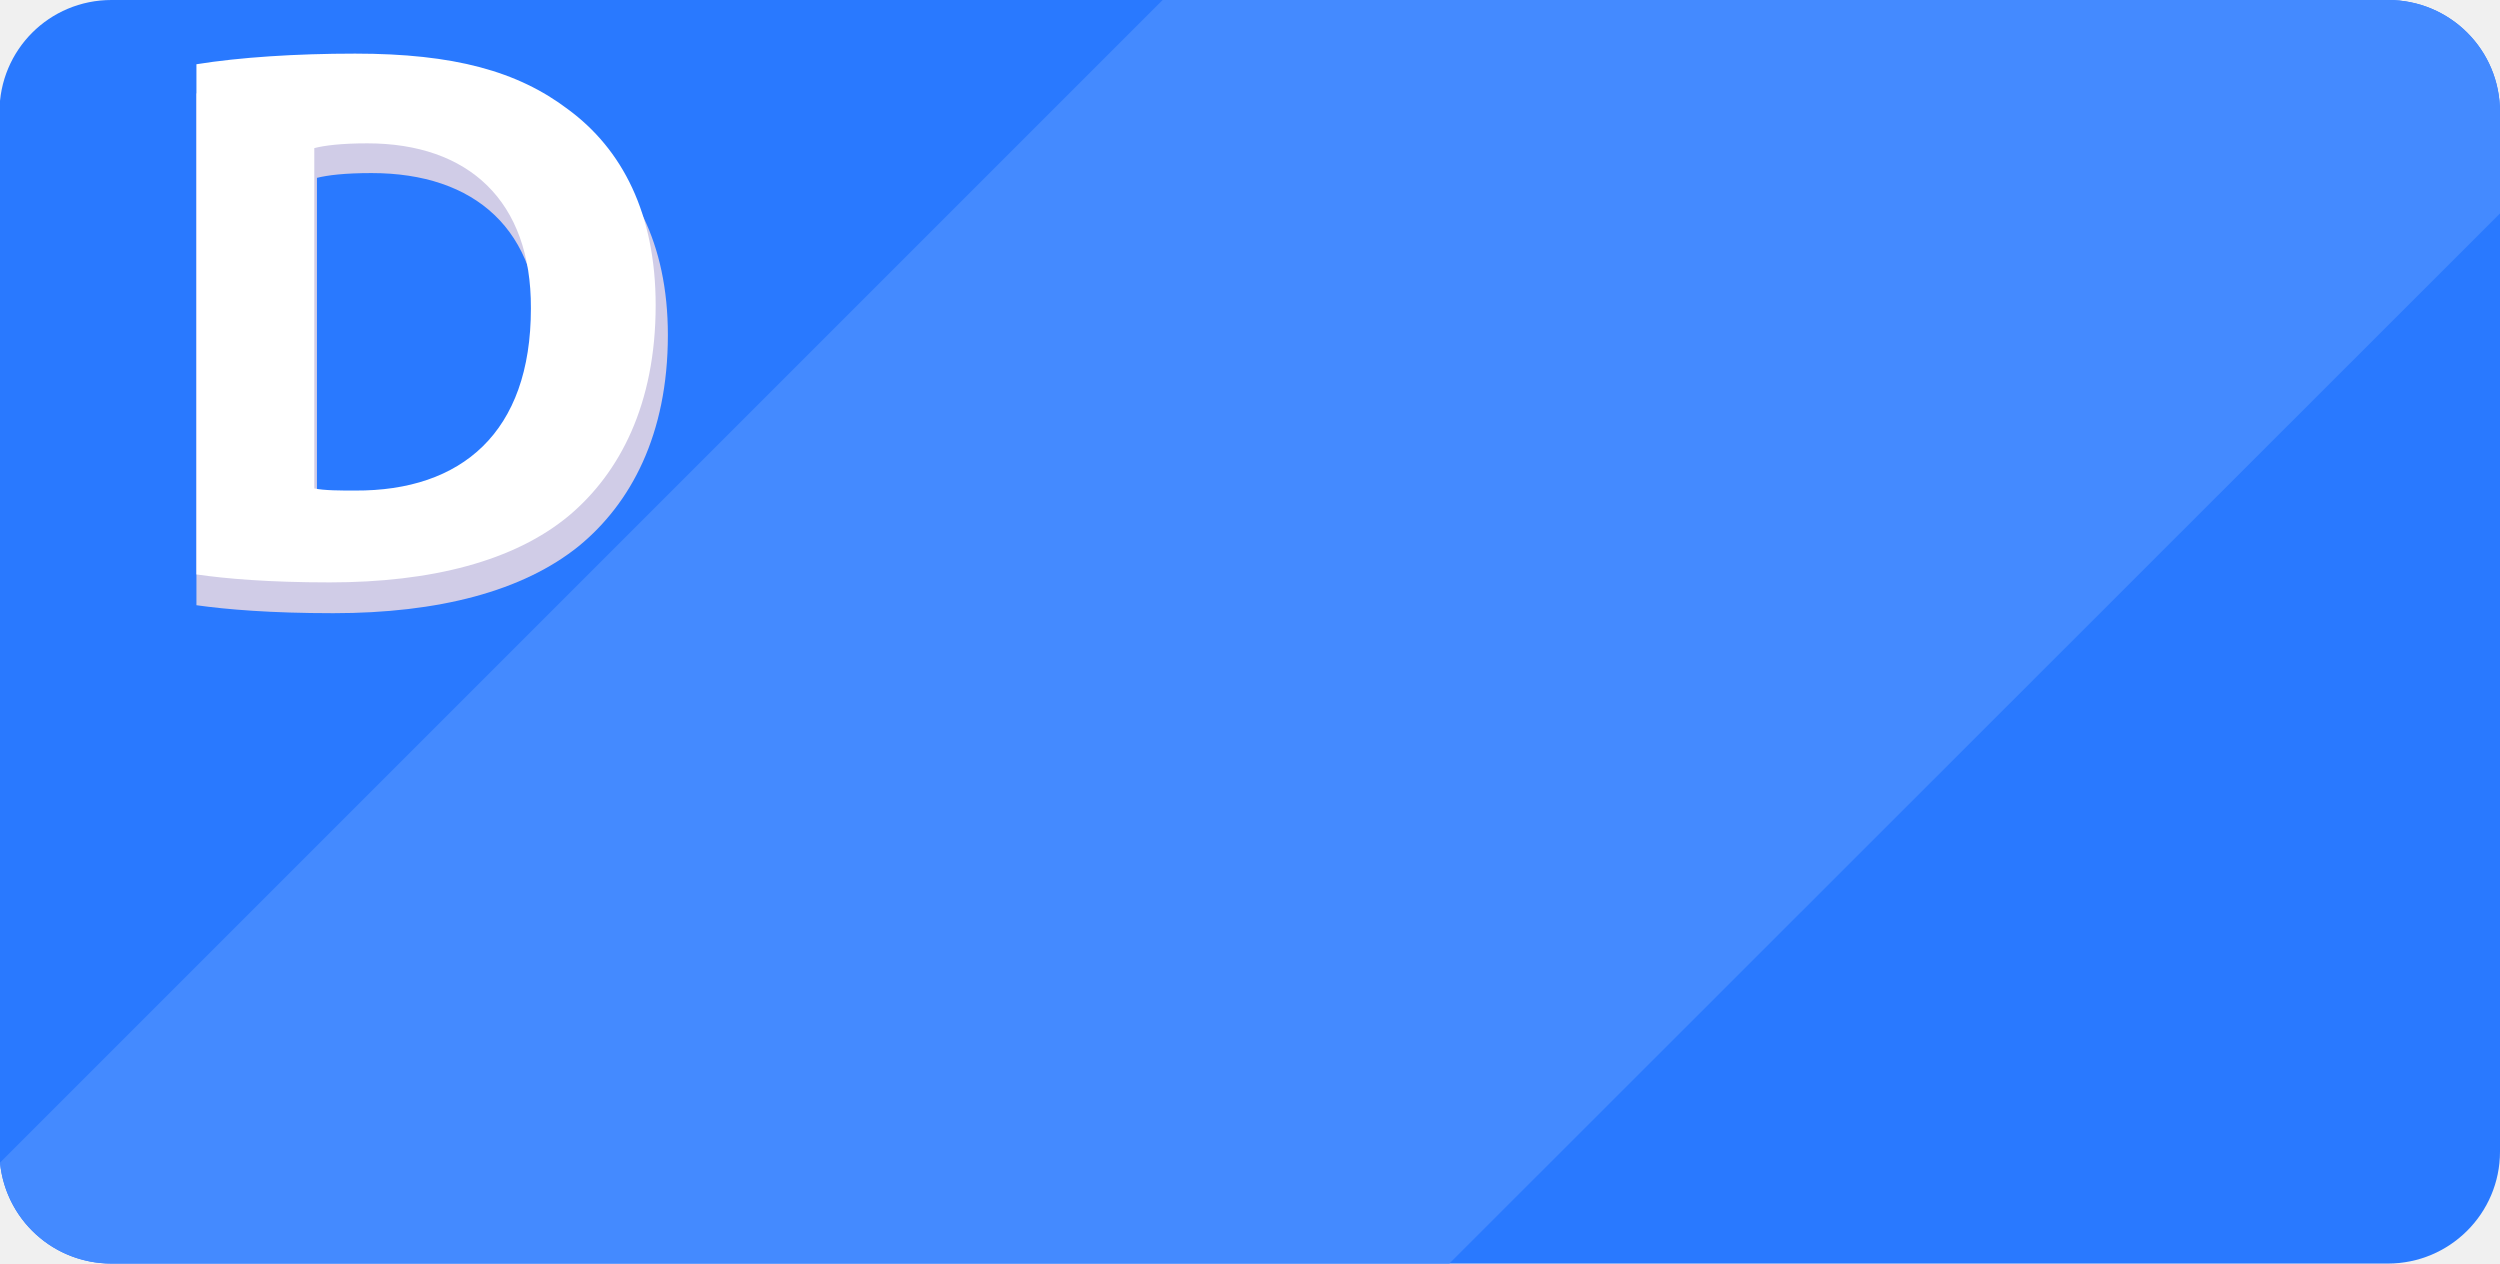
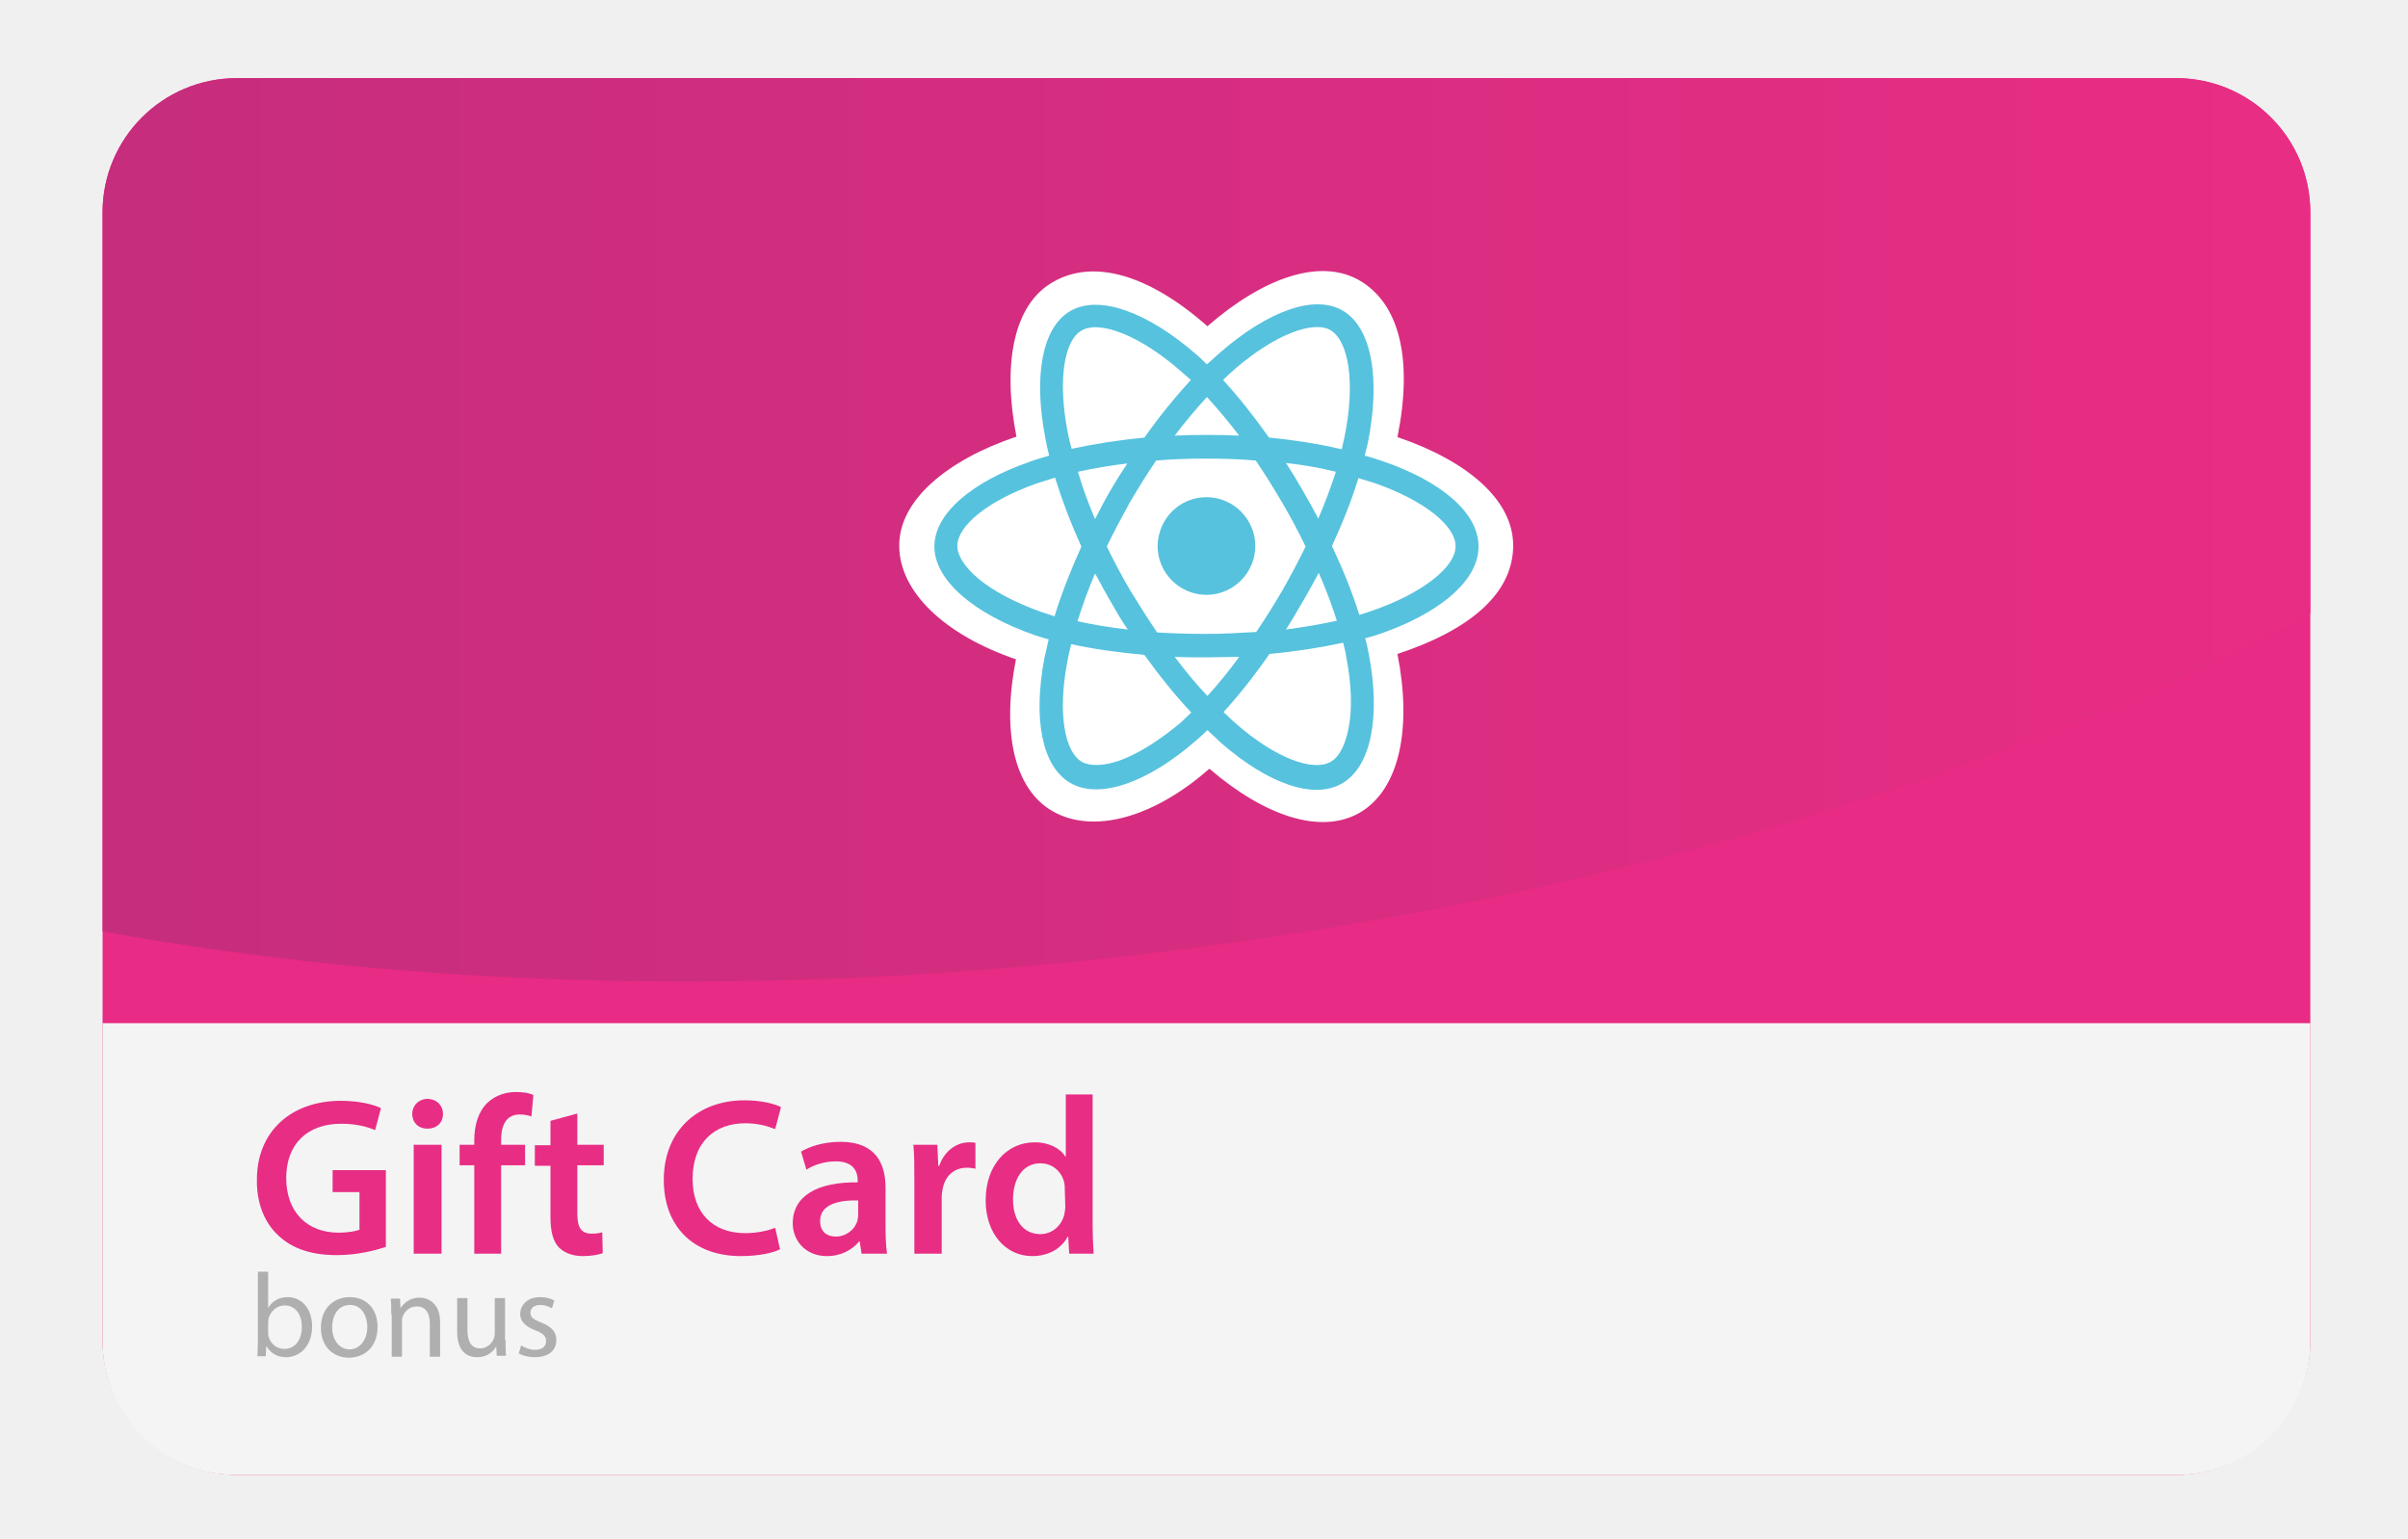
- <svg xmlns="http://www.w3.org/2000/svg" version="1.1" x="0px" y="0px" viewBox="0 0 470.9 238" style="enable-background:new 0 0 470.9 238;" xml:space="preserve">
-   <g id="Слой_1">
-     <path style="fill:#2979FF;" d="M449.8,238H21c-11.7,0-21.1-9.4-21.1-21.1V21.1C-0.1,9.4,9.3,0,21,0h428.8   c11.7,0,21.1,9.4,21.1,21.1v195.8C470.9,228.6,461.4,238,449.8,238z" />
+ <svg xmlns="http://www.w3.org/2000/svg" version="1.1" id="Слой_1" x="0px" y="0px" viewBox="0 0 493 315" enable-background="new 0 0 493 315" xml:space="preserve">
+   <g id="Слой_3" display="none">
+     <rect y="0" display="inline" fill="#E2E2E1" stroke="#000000" stroke-miterlimit="10" width="493" height="315" />
+   </g>
+   <g id="макет1">
+     <path fill="#E82B84" d="M445.5,302h-397C33.3,302,21,289.7,21,274.5v-231C21,28.3,33.3,16,48.5,16h397c15.2,0,27.5,12.3,27.5,27.5   v231C473,289.7,460.7,302,445.5,302z" />
  </g>
  <g id="Слой_1__x28_копия_x29_">
-     <path style="fill:none;" d="M273,238h176.8c11.7,0,21.1-9.4,21.1-21.1V40.2L273,238z" />
-     <path style="fill:none;" d="M21,0C9.3,0-0.1,9.4-0.1,21.1v195.8c0,0.7,0,1.4,0.1,2.1L219,0H21z" />
-     <path style="fill:#448AFF;" d="M470.9,21.1c0-11.7-9.4-21.1-21.1-21.1H219L0,219c1.1,10.7,10,19,21,19H273L470.9,40.2V21.1z" />
-   </g>
-   <g id="Слой_3">
+ </g>
+   <g id="Слой_2">
+     <path fill="#F4F4F4" d="M21,209.5v65.3c0,15,12.2,27.2,27.2,27.2h397.6c15,0,27.2-12.2,27.2-27.2v-65.3L21,209.5L21,209.5z" />
    <g>
-       <path style="fill:#D0CCE7;" d="M37,17.6c8.3-1.3,19.2-2,30.7-2c19.1,0,31.4,3.3,41.1,10.5c10.4,7.6,17,19.6,17,37    c0,18.8-7,31.7-16.7,39.7c-10.6,8.6-26.6,12.7-46.3,12.7c-11.8,0-20.1-0.7-25.8-1.5V17.6z M59.8,97.6c1.9,0.4,5.1,0.4,7.9,0.4    c20.5,0.1,33.9-10.9,33.9-34.3c0.1-20.4-12.1-31.1-31.6-31.1c-5.1,0-8.3,0.4-10.3,0.9V97.6z" />
+       <path fill="#E82D84" d="M79,255.3c-2,0.7-5.8,1.7-10,1.7c-5.2,0-9.2-1.3-12.1-4.1c-2.8-2.6-4.4-6.7-4.3-11.4    c0-9.8,7-16.1,17.2-16.1c3.8,0,6.8,0.8,8.2,1.5l-1.2,4.5c-1.7-0.7-3.8-1.3-7-1.3c-6.6,0-11.2,3.9-11.2,11.1    c0,7,4.3,11.2,10.7,11.2c2,0,3.5-0.3,4.3-0.6v-7.7h-5.5v-4.5H79V255.3z" />
+       <path fill="#E82D84" d="M90.7,228.1c0,1.7-1.2,3-3.2,3c-1.9,0-3.1-1.3-3.1-3s1.3-3.1,3.2-3.1C89.5,225.1,90.7,226.4,90.7,228.1z     M84.7,256.7v-22.3h5.7v22.3H84.7z" />
+       <path fill="#E82D84" d="M97.1,256.7v-18.1h-3v-4.2h3v-1c0-2.9,0.8-5.8,2.7-7.6c1.7-1.6,3.9-2.2,5.8-2.2c1.5,0,2.7,0.2,3.6,0.6    l-0.4,4.4c-0.6-0.2-1.4-0.4-2.4-0.4c-2.8,0-3.8,2.3-3.8,5.1v1.1h4.9v4.2h-4.9v18.1H97.1z" />
+       <path fill="#E82D84" d="M118.2,228v6.4h5.4v4.2h-5.4v9.9c0,2.7,0.7,4.1,2.9,4.1c1,0,1.7-0.1,2.2-0.3l0.1,4.3    c-0.8,0.3-2.3,0.6-4.1,0.6c-2.1,0-3.8-0.7-4.9-1.8c-1.2-1.3-1.7-3.3-1.7-6.2v-10.5h-3.2v-4.2h3.2v-5L118.2,228z" />
+       <path fill="#E82D84" d="M159.7,255.8c-1.3,0.7-4.3,1.4-8,1.4c-9.8,0-15.8-6.1-15.8-15.6c0-10.2,7.1-16.3,16.5-16.3    c3.7,0,6.4,0.8,7.5,1.4l-1.2,4.5c-1.5-0.6-3.5-1.2-6.1-1.2c-6.3,0-10.8,3.9-10.8,11.4c0,6.8,4,11.1,10.8,11.1    c2.3,0,4.7-0.5,6.1-1.1L159.7,255.8z" />
+       <path fill="#E82D84" d="M176.4,256.7l-0.4-2.5h-0.1c-1.4,1.7-3.7,3-6.6,3c-4.5,0-7-3.3-7-6.7c0-5.6,5-8.5,13.3-8.4v-0.4    c0-1.5-0.6-3.9-4.5-3.9c-2.2,0-4.5,0.7-6,1.7l-1.1-3.7c1.7-1,4.5-2,8.1-2c7.2,0,9.2,4.5,9.2,9.4v8.1c0,2,0.1,4,0.3,5.4    L176.4,256.7L176.4,256.7z M175.7,245.8c-4-0.1-7.8,0.8-7.8,4.2c0,2.2,1.4,3.2,3.2,3.2c2.2,0,3.9-1.5,4.4-3.1    c0.1-0.4,0.2-0.9,0.2-1.2L175.7,245.8L175.7,245.8z" />
+       <path fill="#E82D84" d="M187.2,241.6c0-3,0-5.2-0.2-7.2h4.9l0.2,4.3h0.2c1.1-3.2,3.7-4.8,6.1-4.8c0.6,0,0.9,0,1.3,0.1v5.3    c-0.5-0.1-1-0.2-1.7-0.2c-2.7,0-4.5,1.7-5,4.3c-0.1,0.5-0.2,1.1-0.2,1.7v11.6h-5.6V241.6z" />
+       <path fill="#E82D84" d="M223.7,224.1v26.3c0,2.3,0.1,4.8,0.2,6.3h-5l-0.2-3.5h-0.1c-1.3,2.5-4,4-7.3,4c-5.3,0-9.5-4.5-9.5-11.4    c0-7.5,4.6-11.9,10-11.9c3.1,0,5.3,1.3,6.3,2.9h0.1v-12.7L223.7,224.1L223.7,224.1z M218,243.7c0-0.5,0-1-0.1-1.5    c-0.5-2.2-2.3-4-4.9-4c-3.6,0-5.6,3.2-5.6,7.4c0,4.1,2,7.1,5.6,7.1c2.3,0,4.3-1.6,4.9-4c0.1-0.5,0.2-1.1,0.2-1.7L218,243.7    L218,243.7z" />
    </g>
    <g>
-       <path style="fill:#FFFFFF;" d="M37,12.1c8.1-1.3,18.7-2,29.9-2c18.6,0,30.6,3.3,40.1,10.5c10.2,7.5,16.5,19.6,16.5,36.9    c0,18.7-6.8,31.6-16.3,39.6c-10.3,8.6-26,12.6-45.1,12.6c-11.5,0-19.6-0.7-25.1-1.5V12.1z M59.2,92c1.9,0.4,4.9,0.4,7.7,0.4    c20,0.1,33.1-10.9,33.1-34.3c0.1-20.3-11.8-31.1-30.8-31.1c-4.9,0-8.1,0.4-10,0.9V92z" />
+       <path fill="#AFAFAF" d="M52.7,277.7c0-0.8,0.1-2,0.1-3v-14.3h2.1v7.4l0,0c0.8-1.3,2.1-2.2,4-2.2c2.9,0,5,2.4,5,6    c0,4.2-2.7,6.3-5.3,6.3c-1.7,0-3.1-0.7-4-2.2h-0.1l-0.1,2L52.7,277.7L52.7,277.7z M54.9,272.9c0,0.3,0,0.5,0.1,0.8    c0.4,1.5,1.7,2.5,3.2,2.5c2.2,0,3.6-1.8,3.6-4.5c0-2.4-1.2-4.4-3.5-4.4c-1.5,0-2.8,1-3.3,2.6c0,0.2-0.1,0.5-0.1,0.9V272.9z" />
+       <path fill="#AFAFAF" d="M77.3,271.7c0,4.4-3,6.3-5.9,6.3c-3.2,0-5.7-2.3-5.7-6.1c0-4,2.6-6.3,5.9-6.3    C75.1,265.6,77.3,268.1,77.3,271.7z M68,271.8c0,2.6,1.5,4.5,3.6,4.5c2,0,3.6-1.9,3.6-4.6c0-2-1-4.5-3.5-4.5    C69.1,267.2,68,269.5,68,271.8z" />
+       <path fill="#AFAFAF" d="M80.1,269.1c0-1.2,0-2.2-0.1-3.2h1.9l0.1,2l0,0c0.6-1.1,2-2.2,3.9-2.2c1.6,0,4.2,1,4.2,5v7.1H88V271    c0-1.9-0.7-3.5-2.7-3.5c-1.4,0-2.5,1-2.9,2.2c-0.1,0.3-0.1,0.6-0.1,1v7.1h-2.1v-8.7H80.1z" />
+       <path fill="#AFAFAF" d="M103.5,274.4c0,1.2,0,2.3,0.1,3.2h-1.9l-0.1-1.9l0,0c-0.6,1-1.8,2.2-3.9,2.2c-1.9,0-4.1-1-4.1-5.2v-6.9    h2.1v6.5c0,2.2,0.7,3.8,2.6,3.8c1.4,0,2.4-1,2.8-2c0.1-0.3,0.2-0.7,0.2-1.1v-7.2h2.1v8.6H103.5z" />
+       <path fill="#AFAFAF" d="M106.7,275.5c0.6,0.4,1.8,0.9,2.8,0.9c1.6,0,2.3-0.8,2.3-1.8s-0.6-1.6-2.2-2.2c-2.1-0.8-3.1-1.9-3.1-3.3    c0-1.9,1.5-3.5,4.1-3.5c1.2,0,2.2,0.3,2.9,0.7l-0.5,1.6c-0.5-0.3-1.3-0.7-2.4-0.7c-1.3,0-2,0.7-2,1.6c0,1,0.7,1.4,2.2,2    c2,0.8,3.1,1.8,3.1,3.6c0,2.1-1.6,3.5-4.4,3.5c-1.3,0-2.5-0.3-3.3-0.8L106.7,275.5z" />
+     </g>
+   </g>
+   <g id="Слой_6">
+     <linearGradient id="SVGID_1_" gradientUnits="userSpaceOnUse" x1="21" y1="634.494" x2="473" y2="634.494" gradientTransform="matrix(1 0 0 1 0 -526)">
+       <stop offset="0" style="stop-color:#C62D7D" />
+       <stop offset="1" style="stop-color:#E82D84" />
+     </linearGradient>
+     <path fill="url(#SVGID_1_)" d="M445.5,16h-397C33.3,16,21,28.3,21,43.5v147.2c63.2,11.6,136.9,13.8,214.5,4.5   c91.4-10.9,173.7-36.1,237.5-69.6V43.5C473,28.3,460.7,16,445.5,16z" />
+   </g>
+   <g id="Слой_4">
+     <path fill="#FFFFFF" d="M184.1,111.7c0,9.5,9.3,18.3,23.9,23.3c-2.9,14.7-0.5,26.5,7.5,31.1c8.2,4.7,20.5,1.5,32.1-8.7   c11.3,9.7,22.8,13.6,30.8,9c8.2-4.8,10.7-17.4,7.7-32.5c15.2-5,23.7-12.6,23.7-22.2c0-9.3-9.3-17.3-23.7-22.2   c3.2-15.8,0.5-27.3-7.8-32.1c-8-4.6-19.6-0.6-31.1,9.4c-12-10.6-23.4-13.9-31.7-9c-8,4.6-10.3,16.7-7.4,31.6   C193.9,94.2,184.1,102.4,184.1,111.7z" />
+     <path fill="#56C2DE" d="M283,94.4c-1.2-0.4-2.4-0.8-3.6-1.1c0.2-0.8,0.4-1.6,0.6-2.4c2.7-13.2,0.9-23.8-5.1-27.3   c-5.8-3.4-15.3,0.1-25,8.5c-0.9,0.8-1.9,1.7-2.8,2.5c-0.6-0.6-1.2-1.1-1.8-1.7c-10.1-8.9-20.2-12.7-26.2-9.2   c-5.8,3.4-7.5,13.4-5.1,25.9c0.2,1.2,0.5,2.5,0.8,3.7c-1.4,0.4-2.8,0.8-4.1,1.3c-11.8,4.1-19.4,10.6-19.4,17.3   c0,6.9,8.1,13.8,20.4,18.1c1,0.3,2,0.7,3,0.9c-0.3,1.3-0.6,2.6-0.9,4c-2.3,12.3-0.5,22,5.3,25.4c6,3.5,16-0.1,25.8-8.7   c0.8-0.7,1.6-1.4,2.3-2.1c1,0.9,2,1.9,3,2.8c9.5,8.2,18.8,11.5,24.6,8.1c6-3.5,7.9-13.9,5.4-26.7c-0.2-1-0.4-2-0.7-3   c0.7-0.2,1.4-0.4,2.1-0.6c12.8-4.2,21.1-11.1,21.1-18.1C302.8,105,295,98.5,283,94.4L283,94.4z" />
+     <path fill="#FFFFFF" d="M280.2,125.3c-0.6,0.2-1.2,0.4-1.9,0.6c-1.4-4.5-3.3-9.2-5.6-14.1c2.2-4.8,4.1-9.5,5.4-13.9   c1.1,0.3,2.2,0.7,3.3,1c10.3,3.6,16.6,8.8,16.6,12.9C298.1,116,291.3,121.6,280.2,125.3L280.2,125.3z M275.6,134.4   c1.1,5.6,1.3,10.7,0.5,14.7c-0.7,3.6-2,6-3.7,6.9c-3.5,2-11-0.6-19.1-7.6c-0.9-0.8-1.9-1.7-2.8-2.6c3.1-3.4,6.3-7.4,9.4-11.9   c5.4-0.5,10.5-1.3,15.1-2.3C275.2,132.6,275.5,133.5,275.6,134.4L275.6,134.4z M229.3,155.7c-3.4,1.2-6.2,1.2-7.8,0.3   c-3.5-2-5-9.9-3-20.4c0.2-1.2,0.5-2.5,0.8-3.7c4.6,1,9.6,1.7,15,2.2c3.1,4.3,6.3,8.3,9.6,11.8c-0.7,0.7-1.4,1.3-2.1,2   C237.4,151.6,233.1,154.3,229.3,155.7L229.3,155.7z M213.2,125.3c-5.4-1.9-9.9-4.3-13-6.9c-2.8-2.4-4.2-4.7-4.2-6.6   c0-4.1,6.1-9.2,16.2-12.8c1.3-0.4,2.5-0.8,3.8-1.2c1.4,4.5,3.2,9.3,5.4,14.1c-2.2,4.9-4.1,9.7-5.5,14.3   C215,125.9,214.1,125.6,213.2,125.3z M218.6,88.5c-2.1-10.7-0.7-18.8,2.8-20.8c3.7-2.2,12,0.9,20.7,8.6c0.6,0.5,1.1,1,1.7,1.5   c-3.2,3.5-6.4,7.4-9.5,11.8c-5.2,0.5-10.3,1.3-14.9,2.3C219.1,90.8,218.8,89.7,218.6,88.5L218.6,88.5z M266.7,100.4   c-1.1-1.9-2.2-3.7-3.4-5.6c3.6,0.4,7,1,10.2,1.8c-1,3.1-2.2,6.3-3.6,9.6C268.9,104.3,267.8,102.3,266.7,100.4L266.7,100.4z    M247.1,81.3c2.2,2.4,4.4,5,6.6,7.9c-4.4-0.2-8.8-0.2-13.2,0C242.6,86.4,244.9,83.7,247.1,81.3L247.1,81.3z M227.3,100.5   c-1.1,1.9-2.1,3.8-3.1,5.8c-1.4-3.3-2.6-6.5-3.5-9.7c3.2-0.7,6.6-1.3,10.1-1.7C229.6,96.7,228.4,98.6,227.3,100.5z M230.9,128.9   c-3.7-0.4-7.1-1-10.3-1.7c1-3.2,2.2-6.5,3.6-9.8c1,1.9,2.1,3.9,3.2,5.8C228.5,125.1,229.6,127.1,230.9,128.9z M247.2,142.5   c-2.3-2.4-4.5-5.1-6.7-8c2.1,0.1,4.3,0.1,6.5,0.1c2.3,0,4.5-0.1,6.7-0.1C251.6,137.4,249.4,140.1,247.2,142.5z M270,117.3   c1.5,3.4,2.7,6.7,3.7,9.8c-3.2,0.7-6.7,1.3-10.4,1.8c1.2-1.9,2.3-3.8,3.4-5.7C267.9,121.2,268.9,119.3,270,117.3L270,117.3z    M262.6,120.8c-1.7,2.9-3.5,5.8-5.4,8.6c-3.3,0.2-6.7,0.4-10.2,0.4s-6.8-0.1-10.1-0.3c-1.9-2.8-3.7-5.7-5.5-8.6   c-1.7-2.9-3.3-5.9-4.8-9c1.5-3.1,3.1-6.1,4.7-9l0,0c1.7-2.9,3.5-5.8,5.4-8.6c3.3-0.3,6.7-0.4,10.2-0.4s6.9,0.1,10.2,0.4   c1.9,2.8,3.7,5.7,5.4,8.6c1.7,2.9,3.3,5.9,4.8,9C265.9,114.8,264.3,117.8,262.6,120.8L262.6,120.8z M272.4,67.6   c3.7,2.2,5.2,10.8,2.8,22.2c-0.2,0.7-0.3,1.5-0.5,2.2c-4.6-1.1-9.7-1.9-14.9-2.4c-3.1-4.4-6.2-8.3-9.4-11.8   c0.8-0.8,1.7-1.6,2.6-2.4C261.2,68.4,268.9,65.6,272.4,67.6L272.4,67.6z" />
+     <path fill="#56C2DE" d="M247,101.8c5.5,0,10,4.5,10,10s-4.5,10-10,10s-10-4.5-10-10C237.1,106.2,241.5,101.8,247,101.8" />
+   </g>
+   <g id="Слой_8" display="none">
+     <path display="inline" fill="#FFCF02" d="M432,277.7H324.1c-5.7,0-10.3-4.6-10.3-10.3v-34.7c0-5.7,4.6-10.3,10.3-10.3H432   c5.7,0,10.3,4.6,10.3,10.3v34.7C442.3,273,437.7,277.7,432,277.7z" />
+     <text transform="matrix(1 0 0 1 319.667 260.7227)" display="inline" fill="#FFFFFF" font-family="'MyriadPro-Bold'" font-size="29.497px">SHOW ID</text>
+   </g>
+   <g id="макет2" display="none">
+     <path display="inline" fill="#F2F2F2" d="M445.5,302h-397C33.3,302,21,289.7,21,274.5v-231C21,28.3,33.3,16,48.5,16h397   c15.2,0,27.5,12.3,27.5,27.5v231C473,289.7,460.7,302,445.5,302z" />
+   </g>
+   <g id="panel" display="none">
+     <path display="inline" fill="#FFFFFF" d="M20.5,210.5v65.3c0,15,12.2,27.2,27.2,27.2h397.5c15,0,27.2-12.2,27.2-27.2v-65.3   L20.5,210.5L20.5,210.5z" />
+   </g>
+   <g id="numbers" display="none">
+     <text transform="matrix(1 0 0 1 25.6663 202.7228)" display="inline" font-family="'MyriadPro-Bold'" font-size="25.682px">123 5656 89898 89</text>
+   </g>
+   <g id="barcode" display="none">
+     <g display="inline">
+       <polygon fill="none" points="51,210.5 51,260.6 117.9,260.6 117.9,231.4 121.8,231.4 121.8,260.6 125.7,260.6 125.7,231.4     129.6,231.4 129.6,260.6 133.5,260.6 133.5,231.4 137.4,231.4 137.4,260.6 141.3,260.6 141.3,231.4 156.9,231.4 156.9,260.6     160.8,260.6 160.8,231.4 168.6,231.4 168.6,260.6 180.3,260.6 180.3,231.4 184.2,231.4 184.2,260.6 188.1,260.6 188.1,231.4     196,231.4 196,260.6 199.9,260.6 199.9,231.4 211.6,231.4 211.6,260.6 215.5,260.6 215.5,231.4 231.1,231.4 231.1,260.6     235,260.6 235,231.4 238.9,231.4 238.9,260.6 242.8,260.6 242.8,231.4 246.7,231.4 246.7,260.6 250.6,260.6 250.6,231.4     254.5,231.4 254.5,260.6 258.4,260.6 258.4,231.4 262.3,231.4 262.3,260.6 277.9,260.6 277.9,231.4 281.8,231.4 281.8,260.6     285.7,260.6 285.7,231.4 293.5,231.4 293.5,260.6 297.5,260.6 297.5,231.4 305.3,231.4 305.3,260.6 313.1,260.6 313.1,231.4     317,231.4 317,260.6 324.8,260.6 324.8,231.4 336.5,231.4 336.5,260.6 340.4,260.6 340.4,231.4 344.3,231.4 344.3,260.6     348.2,260.6 348.2,231.4 359.9,231.4 359.9,260.6 367.7,260.6 367.7,231.4 371.6,231.4 371.6,260.6 375.5,260.6 375.5,231.4     379.4,231.4 379.4,260.6 443,260.6 443,210.5   " />
+       <rect x="117.9" y="231.4" fill="#020203" width="3.9" height="29.2" />
+       <rect x="125.7" y="231.4" fill="#020203" width="3.9" height="29.2" />
+       <rect x="133.5" y="231.4" fill="#020203" width="3.9" height="29.2" />
+       <rect x="141.3" y="231.4" fill="#020203" width="15.6" height="29.2" />
+       <rect x="160.8" y="231.4" fill="#020203" width="7.8" height="29.2" />
+       <rect x="180.3" y="231.4" fill="#020203" width="3.9" height="29.2" />
+       <rect x="188.1" y="231.4" fill="#020203" width="7.8" height="29.2" />
+       <rect x="199.9" y="231.4" fill="#020203" width="11.7" height="29.2" />
+       <rect x="215.5" y="231.4" fill="#020203" width="15.6" height="29.2" />
+       <rect x="235" y="231.4" fill="#020203" width="3.9" height="29.2" />
+       <rect x="242.8" y="231.4" fill="#020203" width="3.9" height="29.2" />
+       <rect x="250.6" y="231.4" fill="#020203" width="3.9" height="29.2" />
+       <rect x="258.4" y="231.4" fill="#020203" width="3.9" height="29.2" />
+       <rect x="277.9" y="231.4" fill="#020203" width="3.9" height="29.2" />
+       <rect x="285.7" y="231.4" fill="#020203" width="7.8" height="29.2" />
+       <rect x="297.5" y="231.4" fill="#020203" width="7.8" height="29.2" />
+       <rect x="313.1" y="231.4" fill="#020203" width="3.9" height="29.2" />
+       <rect x="324.8" y="231.4" fill="#020203" width="11.7" height="29.2" />
+       <rect x="340.4" y="231.4" fill="#020203" width="3.9" height="29.2" />
+       <rect x="348.2" y="231.4" fill="#020203" width="11.7" height="29.2" />
+       <rect x="367.7" y="231.4" fill="#020203" width="3.9" height="29.2" />
+       <rect x="375.5" y="231.4" fill="#020203" width="3.9" height="29.2" />
    </g>
  </g>
</svg>
